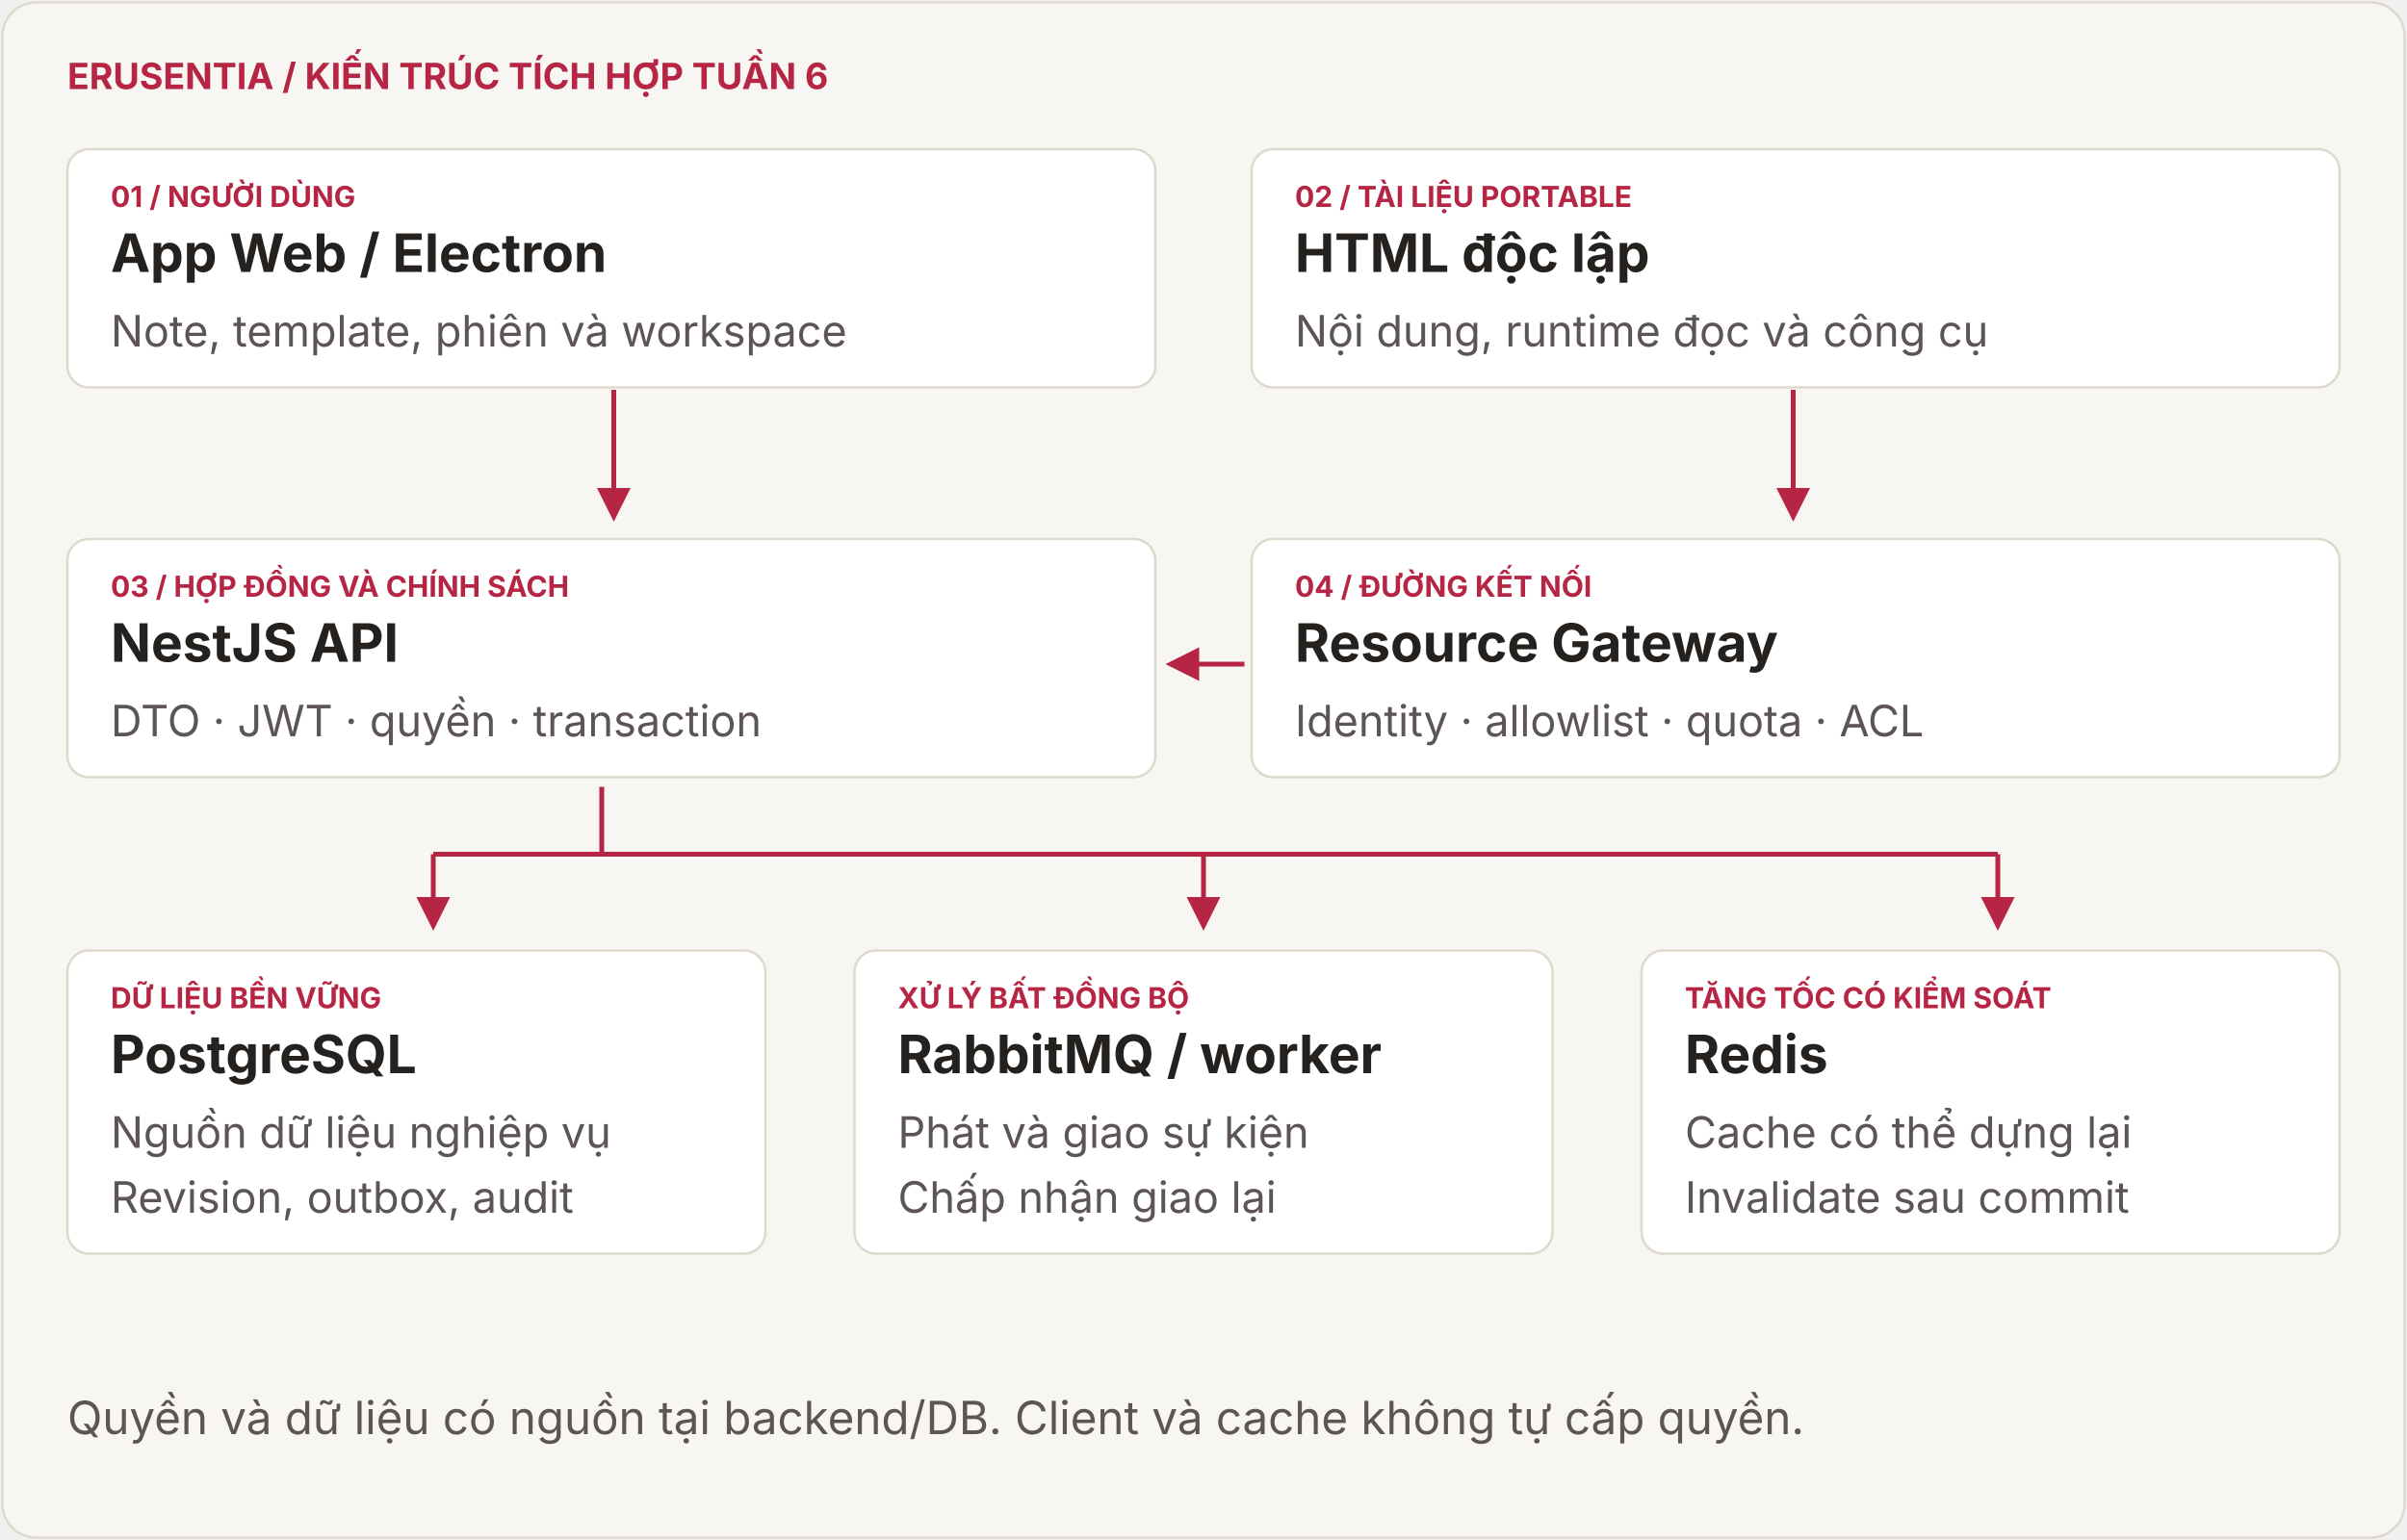
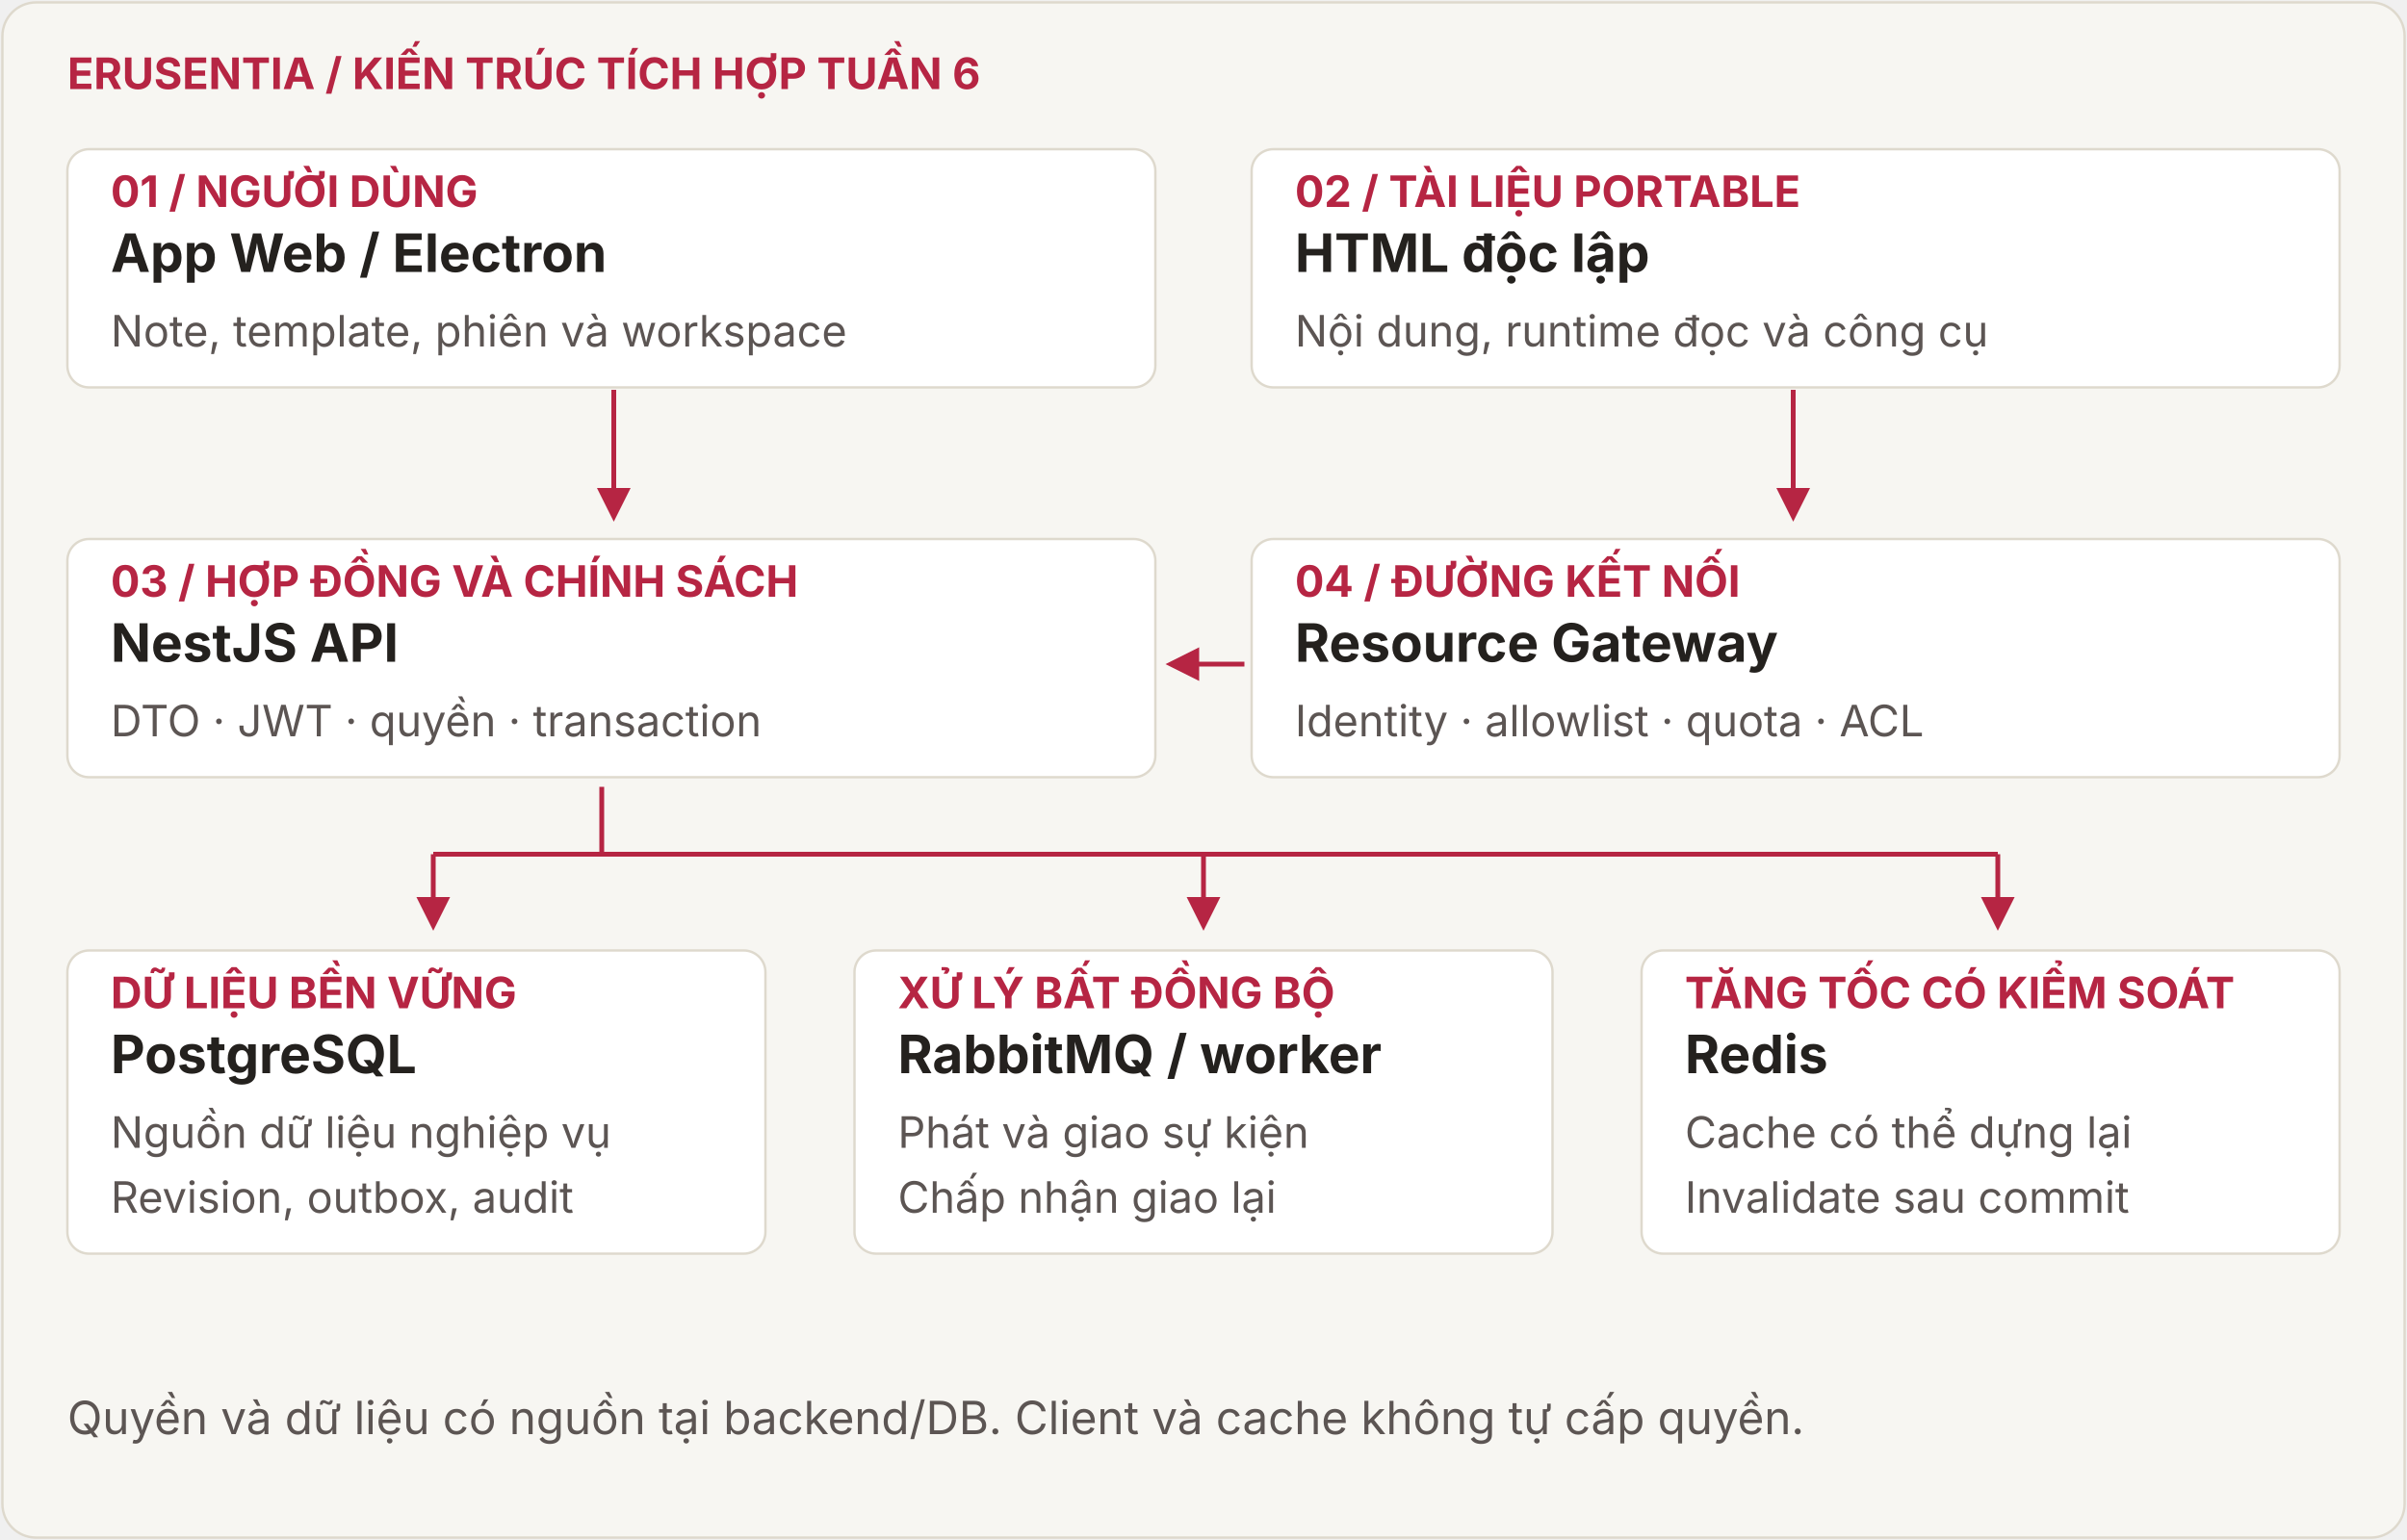
<svg xmlns="http://www.w3.org/2000/svg" viewBox="0 0 1000 640" width="1000" height="640" role="img">
  <defs>
    <marker id="arrow" viewBox="0 0 10 10" refX="8" refY="5" markerWidth="7" markerHeight="7" orient="auto-start-reverse">
      <path d="M0 0L10 5L0 10Z" fill="#b62543" />
    </marker>
  </defs>
  <rect x="1" y="1" width="998" height="638" rx="14" fill="#f7f6f2" stroke="#ded9cd" />
  <g font-family="Inter,Arial,sans-serif" fill="#24211e">
-     <text x="28" y="37" font-size="15" fill="#b62543" font-weight="700">ERUSENTIA / KIẾN TRÚC TÍCH HỢP TUẦN 6</text>
+     <text x="28" y="37" font-size="18" fill="#b62543" font-weight="700">ERUSENTIA / KIẾN TRÚC TÍCH HỢP TUẦN 6</text>
    <rect x="28" y="62" width="452" height="99" rx="9" fill="#fff" stroke="#ded9cd" />
-     <text x="46" y="86" font-size="12" fill="#b62543" font-weight="700">01 / NGƯỜI DÙNG</text>
+     <text x="46" y="86" font-size="18" fill="#b62543" font-weight="700">01 / NGƯỜI DÙNG</text>
    <text x="46" y="113" font-size="22" fill="#24211e" font-weight="650">App Web / Electron</text>
    <text x="46" y="144" font-size="18" fill="#5c5553" font-weight="400">Note, template, phiên và workspace</text>
    <rect x="520" y="62" width="452" height="99" rx="9" fill="#fff" stroke="#ded9cd" />
-     <text x="538" y="86" font-size="12" fill="#b62543" font-weight="700">02 / TÀI LIỆU PORTABLE</text>
+     <text x="538" y="86" font-size="18" fill="#b62543" font-weight="700">02 / TÀI LIỆU PORTABLE</text>
    <text x="538" y="113" font-size="22" fill="#24211e" font-weight="650">HTML độc lập</text>
    <text x="538" y="144" font-size="18" fill="#5c5553" font-weight="400">Nội dung, runtime đọc và công cụ</text>
    <path d="M255 162L255 214" stroke="#b62543" stroke-width="2" fill="none" marker-end="url(#arrow)" />
    <path d="M745 162L745 214" stroke="#b62543" stroke-width="2" fill="none" marker-end="url(#arrow)" />
    <rect x="28" y="224" width="452" height="99" rx="9" fill="#fff" stroke="#ded9cd" />
-     <text x="46" y="248" font-size="12" fill="#b62543" font-weight="700">03 / HỢP ĐỒNG VÀ CHÍNH SÁCH</text>
+     <text x="46" y="248" font-size="18" fill="#b62543" font-weight="700">03 / HỢP ĐỒNG VÀ CHÍNH SÁCH</text>
    <text x="46" y="275" font-size="22" fill="#24211e" font-weight="650">NestJS API</text>
    <text x="46" y="306" font-size="18" fill="#5c5553" font-weight="400">DTO · JWT · quyền · transaction</text>
    <rect x="520" y="224" width="452" height="99" rx="9" fill="#fff" stroke="#ded9cd" />
-     <text x="538" y="248" font-size="12" fill="#b62543" font-weight="700">04 / ĐƯỜNG KẾT NỐI</text>
+     <text x="538" y="248" font-size="18" fill="#b62543" font-weight="700">04 / ĐƯỜNG KẾT NỐI</text>
    <text x="538" y="275" font-size="22" fill="#24211e" font-weight="650">Resource Gateway</text>
    <text x="538" y="306" font-size="18" fill="#5c5553" font-weight="400">Identity · allowlist · quota · ACL</text>
    <path d="M517 276L487 276" stroke="#b62543" stroke-width="2" fill="none" marker-end="url(#arrow)" />
    <path d="M250 327V355M180 355H830" stroke="#b62543" stroke-width="2" fill="none" />
    <path d="M180 355L180 384" stroke="#b62543" stroke-width="2" fill="none" marker-end="url(#arrow)" />
    <path d="M500 355L500 384" stroke="#b62543" stroke-width="2" fill="none" marker-end="url(#arrow)" />
    <path d="M830 355L830 384" stroke="#b62543" stroke-width="2" fill="none" marker-end="url(#arrow)" />
    <rect x="28" y="395" width="290" height="126" rx="9" fill="#fff" stroke="#ded9cd" />
-     <text x="46" y="419" font-size="12" fill="#b62543" font-weight="700">DỮ LIỆU BỀN VỮNG</text>
+     <text x="46" y="419" font-size="18" fill="#b62543" font-weight="700">DỮ LIỆU BỀN VỮNG</text>
    <text x="46" y="446" font-size="22" fill="#24211e" font-weight="650">PostgreSQL</text>
    <text x="46" y="477" font-size="18" fill="#5c5553" font-weight="400">Nguồn dữ liệu nghiệp vụ</text>
    <text x="46" y="504" font-size="18" fill="#5c5553" font-weight="400">Revision, outbox, audit</text>
    <rect x="355" y="395" width="290" height="126" rx="9" fill="#fff" stroke="#ded9cd" />
-     <text x="373" y="419" font-size="12" fill="#b62543" font-weight="700">XỬ LÝ BẤT ĐỒNG BỘ</text>
+     <text x="373" y="419" font-size="18" fill="#b62543" font-weight="700">XỬ LÝ BẤT ĐỒNG BỘ</text>
    <text x="373" y="446" font-size="22" fill="#24211e" font-weight="650">RabbitMQ / worker</text>
    <text x="373" y="477" font-size="18" fill="#5c5553" font-weight="400">Phát và giao sự kiện</text>
    <text x="373" y="504" font-size="18" fill="#5c5553" font-weight="400">Chấp nhận giao lại</text>
    <rect x="682" y="395" width="290" height="126" rx="9" fill="#fff" stroke="#ded9cd" />
-     <text x="700" y="419" font-size="12" fill="#b62543" font-weight="700">TĂNG TỐC CÓ KIỂM SOÁT</text>
+     <text x="700" y="419" font-size="18" fill="#b62543" font-weight="700">TĂNG TỐC CÓ KIỂM SOÁT</text>
    <text x="700" y="446" font-size="22" fill="#24211e" font-weight="650">Redis</text>
    <text x="700" y="477" font-size="18" fill="#5c5553" font-weight="400">Cache có thể dựng lại</text>
    <text x="700" y="504" font-size="18" fill="#5c5553" font-weight="400">Invalidate sau commit</text>
    <text x="28" y="596" font-size="19" fill="#5c5553" font-weight="400">Quyền và dữ liệu có nguồn tại backend/DB. Client và cache không tự cấp quyền.</text>
  </g>
</svg>
